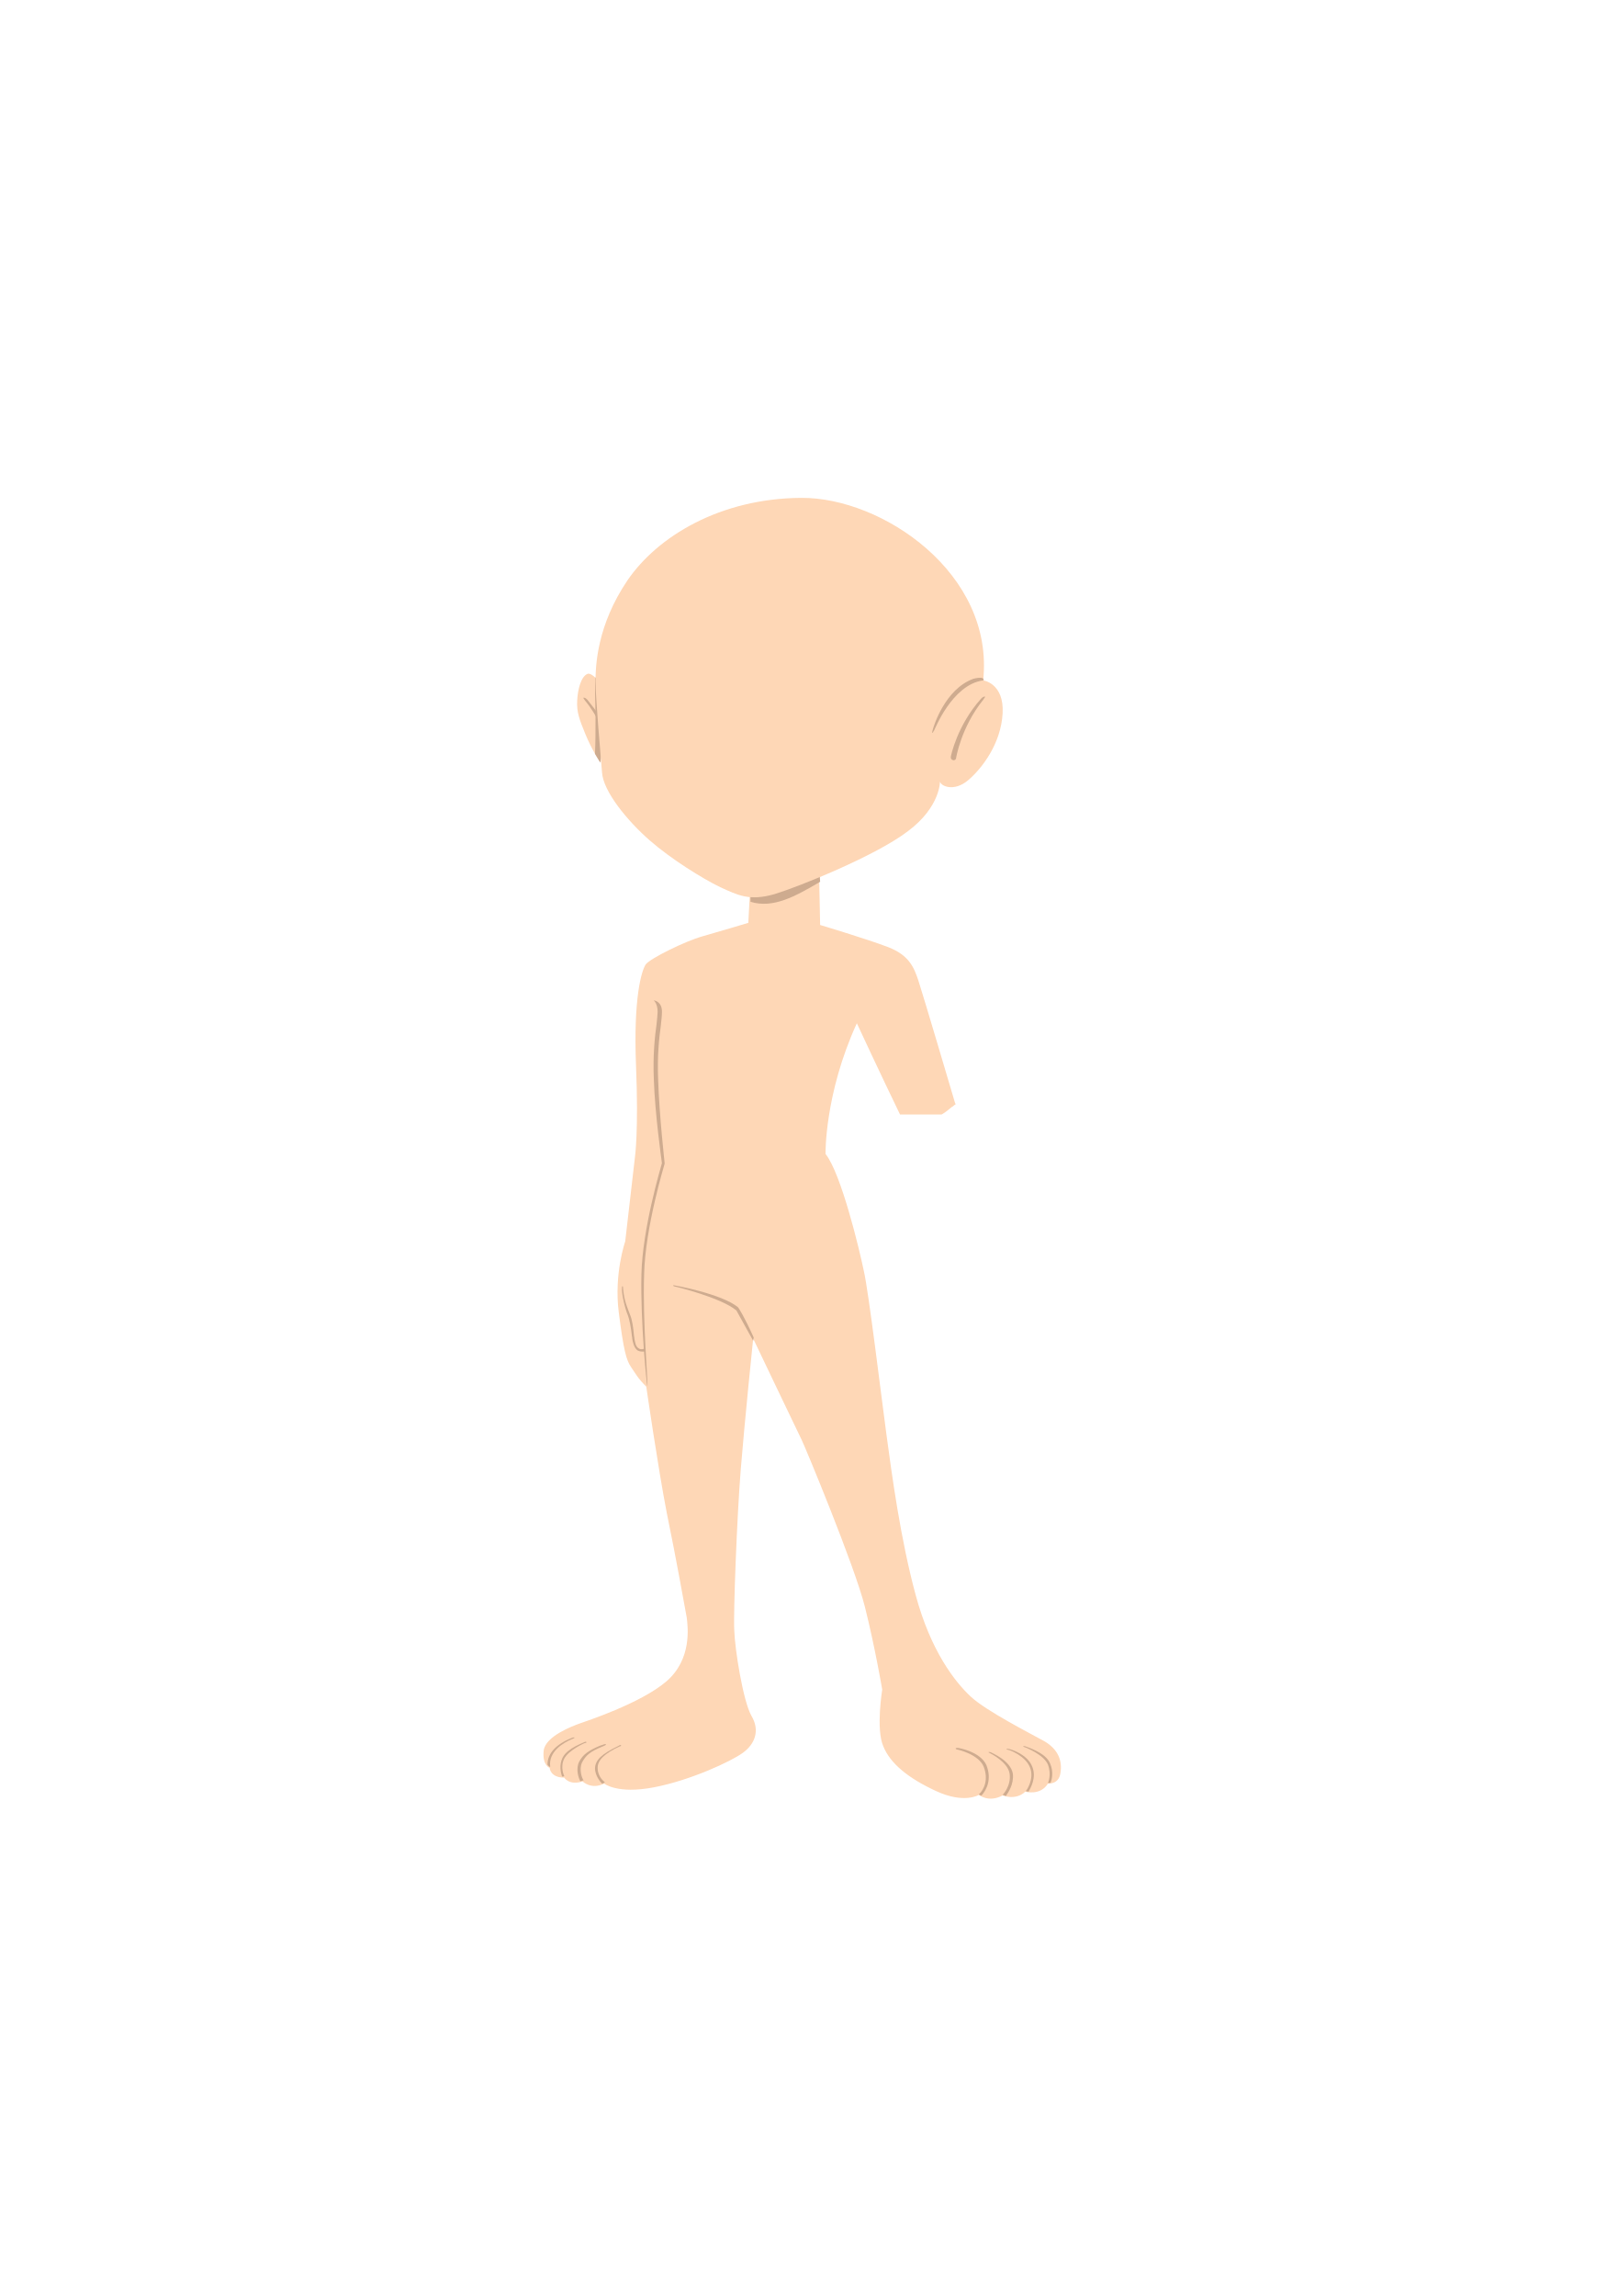
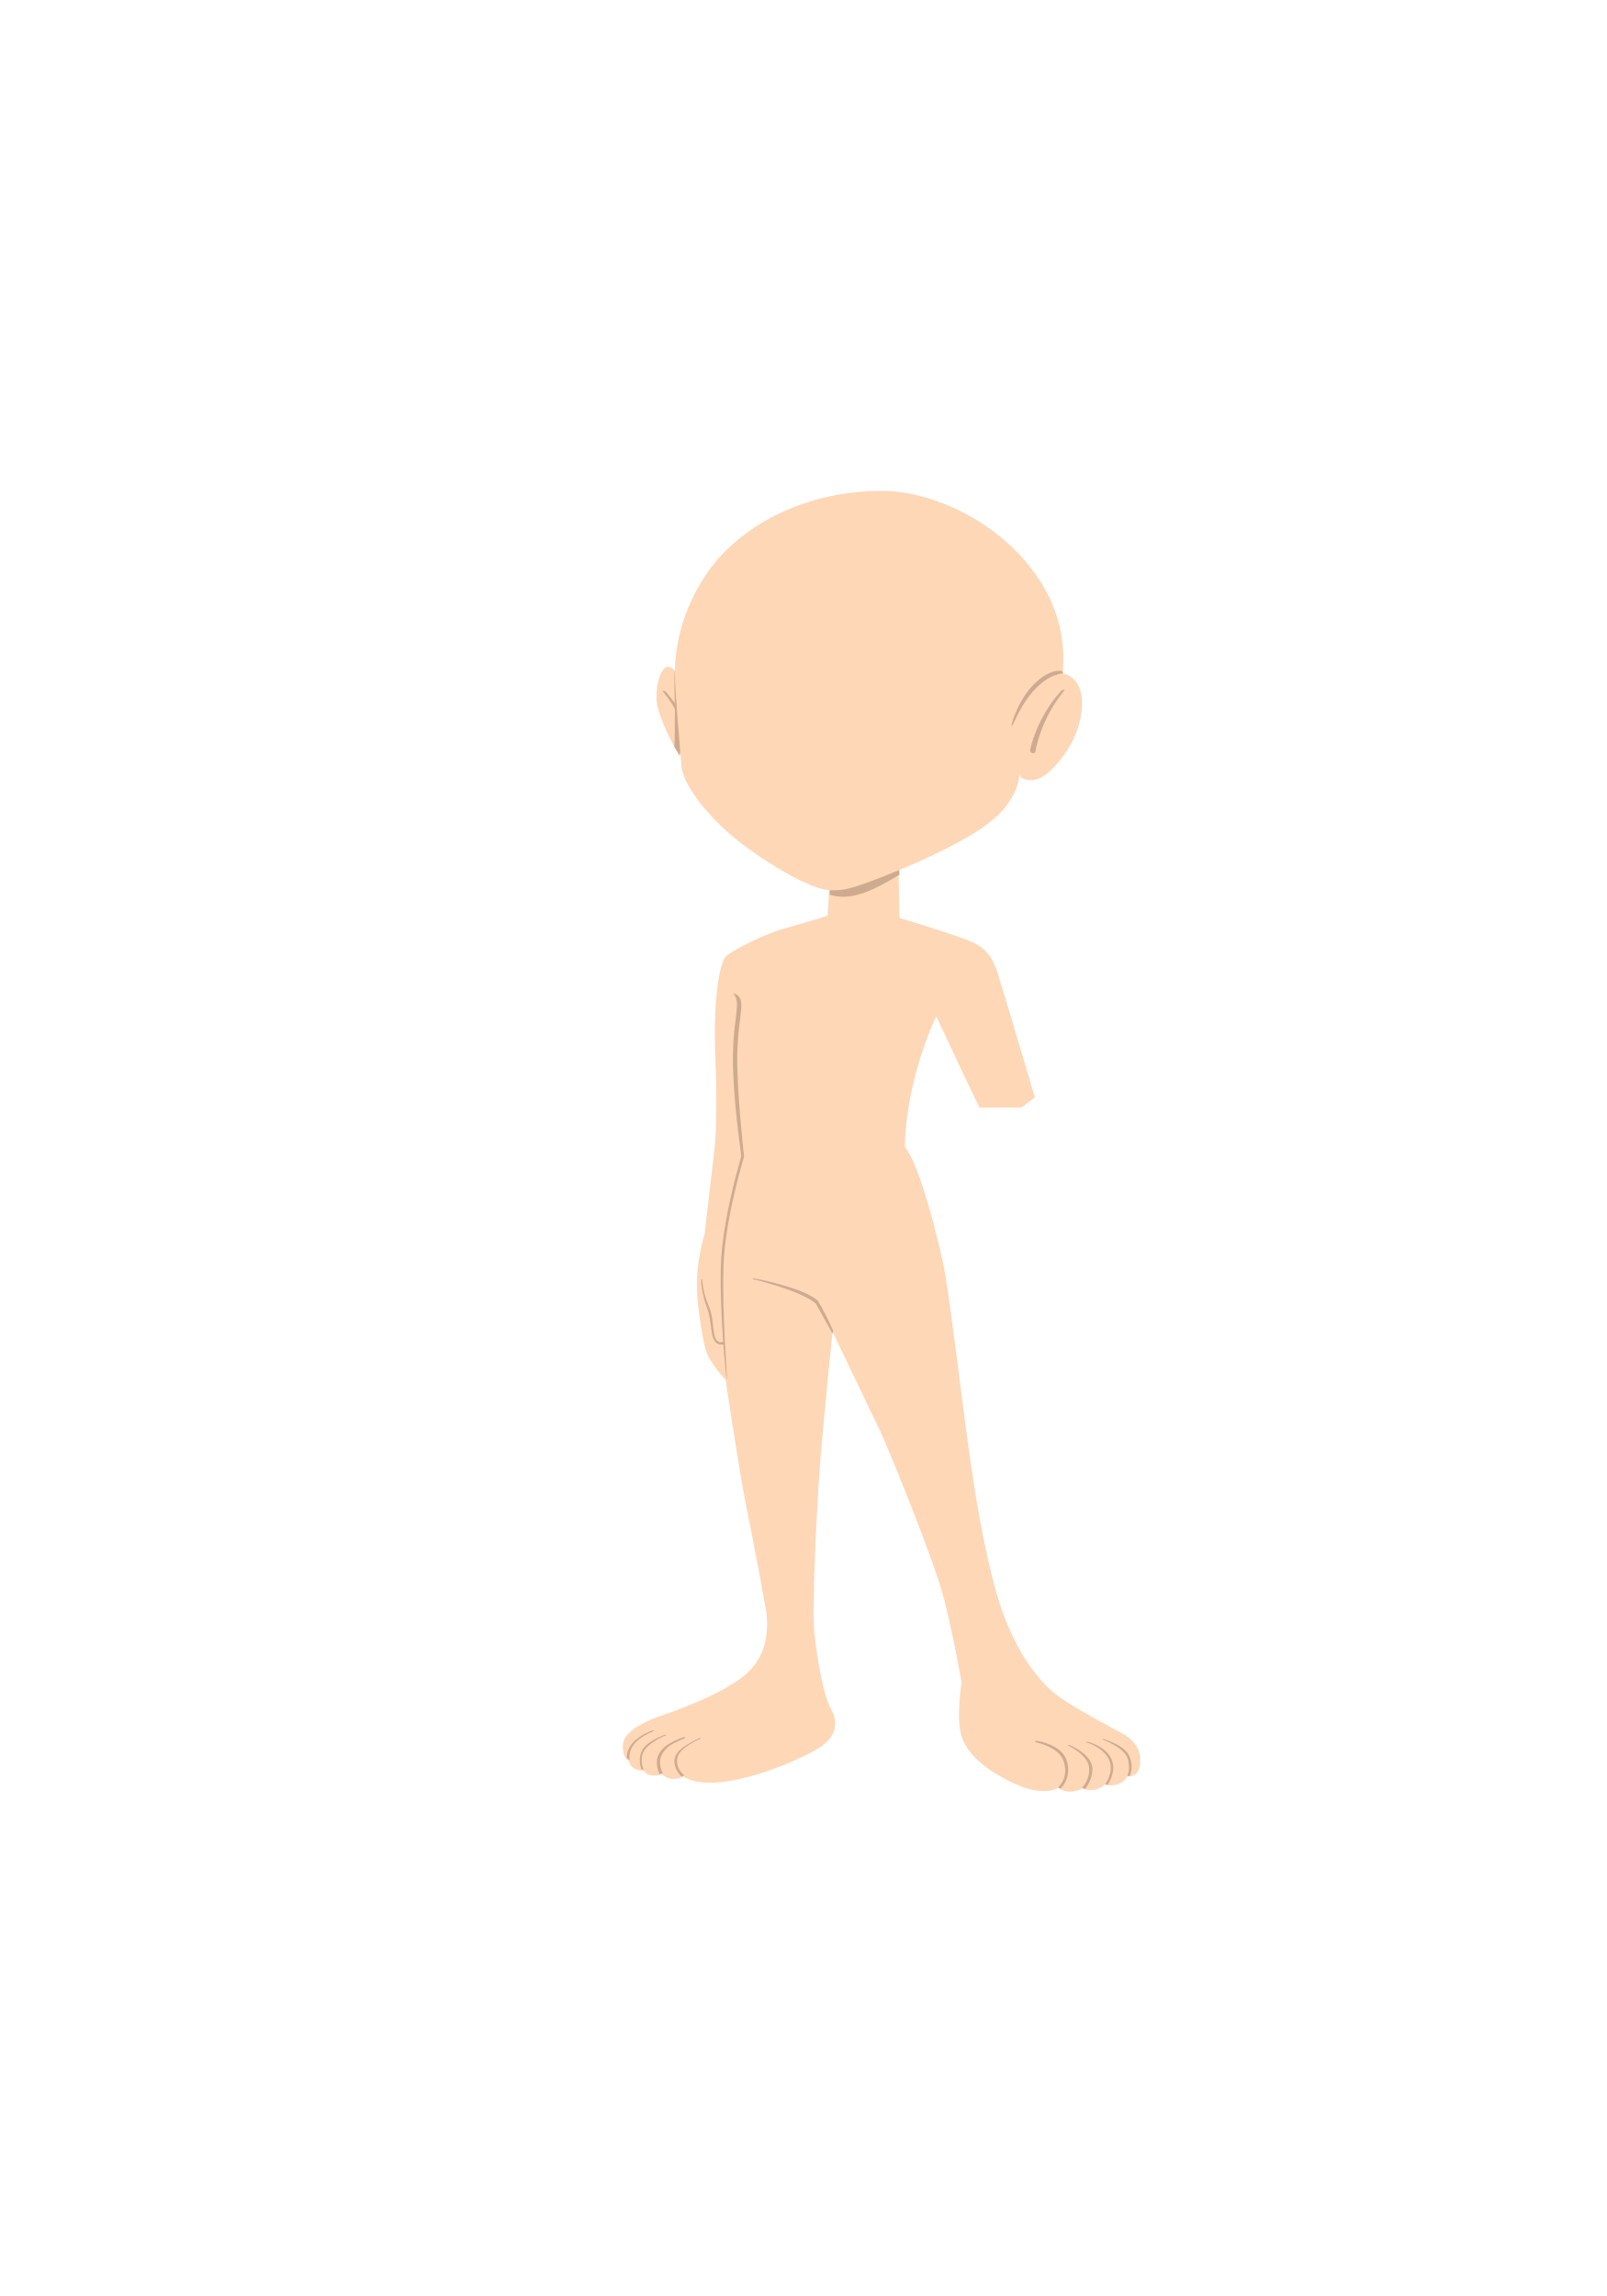
<svg xmlns="http://www.w3.org/2000/svg" version="1.1" id="Camada_1" x="0px" y="0px" viewBox="0 0 297.6 425.2" style="enable-background:new 0 0 297.6 425.2;" xml:space="preserve">
  <style type="text/css">
	.st0{fill:#FED7B6;}
	.st1{fill:#CEAB8F;}
	.st2{fill:#3A2A25;}
	.st3{fill:none;stroke:#323472;stroke-width:0.4;stroke-miterlimit:10;}
</style>
-   <path id="XMLID_168_" class="st0" d="M193.5,322.5c-2.5-1.4-10.8-5.6-13.7-8.3s-7.4-8.4-10.2-18.8c-2.8-10.3-4.4-22.2-5.4-29.6  s-3.3-26.5-4.2-30.4c-0.8-3.9-4.2-18.1-7.1-21.7c0,0-0.2-11.1,5.8-24.2c0,0,4.7,10.1,8,16.9h7.7c0.7-0.4,1.3-0.9,1.9-1.4  c0.1-0.1,0.2-0.1,0.3-0.2c-0.2,0.1-0.2,0.1-0.1,0.1c0.1-0.1,0.1-0.1,0.2-0.2c0.1-0.1,0.2-0.1,0.3-0.2c0-0.1-0.1-0.2-0.1-0.2  s-6-20.3-6.8-22.7s-1.7-4.7-5.6-6.2c-3.9-1.5-12.6-4.1-12.6-4.1l-0.2-9.8l-12.8,3.7l-0.3,5.7c0,0-5.3,1.6-8.5,2.5  c-3.2,0.9-9.7,4.1-10.5,5.2c-0.8,1.2-2.3,6.3-1.8,18.7c0.5,12.3-0.2,17-0.2,17l-1.8,15.6c0,0-2.1,6-1.2,13.1  c0.9,7.1,1.4,8.9,2.3,10.2s1.2,2,2.8,3.6c0,0,2.2,15.2,3.8,23.4c1.7,8.2,3.4,17.8,3.7,19.4c0.2,1.7,1,7.7-3.8,11.8  c-4.8,4.1-15,7.4-16.1,7.8c-1.1,0.4-6.3,2.3-6.6,5s1.1,3.2,1.1,3.2s0.1,1.8,2.7,1.8c0,0,0.9,1.5,3.4,0.7c0,0,1.6,1.6,4,0.4  c0,0,2.4,2,9.2,0.7c6.8-1.3,14.3-4.8,16.5-6.4c2.2-1.6,3.2-4.1,1.6-6.8c-1.6-2.8-3.1-12.5-3.2-15.8c-0.2-3.2,0.5-21.2,1.2-29.9  s2.3-24.2,2.3-24.2s8.4,17.6,9,18.8s9.8,23.3,11.7,30.9c1.9,7.6,3.2,15.3,3.2,15.3s-1.2,7.3,0.2,10.5c1.3,3.2,4.6,5.9,9.8,8.3  s7.9,0.7,7.9,0.7s1.8,1.5,4.4,0.1c0,0,2.4,1,4.2-0.7c0,0,2.8,0.8,4.2-1.5c0,0,2,0.2,2.3-1.9C196.8,326.1,196,324,193.5,322.5z" />
-   <path id="XMLID_167_" class="st0" d="M111.2,141.2c-0.3-0.4-1.7-2.6-2.8-5.3s-1.6-4-1.5-6.1s0.7-4.5,1.9-5s4.1,4,4.1,4L111.2,141.2z  " />
-   <path id="XMLID_166_" class="st1" d="M151.9,163.3l-0.1-1.7l-12.8,3.7L139,167C143.2,168.3,147.3,166,151.9,163.3z" />
-   <g id="XMLID_162_">
-     <path id="XMLID_165_" class="st1" d="M110.3,125.4c-0.2,1.5,0,4.9,0,7.6c0,2.2,0,4.4-0.1,6.6c0.5,0.8,0.8,1.4,1,1.6l1.7-12.5   C112.9,128.7,110.8,126,110.3,125.4z" />
-     <g id="XMLID_163_">
-       <path id="XMLID_164_" class="st1" d="M110.9,132.4c-0.6-0.9-1.3-1.8-2.1-2.8c-0.2-0.2-0.4-0.4-0.7-0.4c-0.2,0,0.2,0.4,0.3,0.6    c1.1,1.3,1.9,2.7,2.6,4C110.9,133.3,110.9,132.9,110.9,132.4z" />
-     </g>
-   </g>
-   <path id="XMLID_161_" class="st0" d="M111.5,143c-0.2-2.4-1.2-13.8-1.2-16.8s0.3-10.4,5.9-18.7c5.6-8.2,17.2-15.2,32.2-15.3  c15-0.1,35.8,14,33.7,33.8c0,0,3.9,0.5,3.6,6.1c-0.3,5.6-3.8,10.2-6.4,12.4s-5.1,1.1-5.2,0.2c0,0,0.1,4.7-5.9,9.2  c-6,4.6-20.2,10.3-24.8,11.7c-4.6,1.3-6.7,0.2-10-1.3c-3.3-1.6-9.1-5.2-13.1-8.7S111.7,146.6,111.5,143z" />
-   <g id="XMLID_159_">
-     <path id="XMLID_160_" class="st1" d="M176.6,140.8C176.6,140.8,176.6,140.8,176.6,140.8c-0.4-0.1-0.5-0.3-0.5-0.6   c0-0.2,1.2-5.9,5.6-10.8c0.2-0.2,0.4-0.4,0.7-0.4c0.2,0-0.2,0.4-0.3,0.6c-4.1,5.1-5,10.7-5,10.7   C177.1,140.6,176.9,140.8,176.6,140.8z" />
-   </g>
-   <g id="XMLID_157_">
-     <path id="XMLID_158_" class="st1" d="M172.7,135.7c-0.1,0,0-0.4,0.1-0.7c0.1-0.4,2.2-7.4,7.5-9.3c0.4-0.1,1.3-0.3,1.7-0.1   c0.3,0.2,0.2,0.4,0.1,0.4c-5.8,0.8-9,9.2-9.1,9.3C172.8,135.5,172.8,135.8,172.7,135.7z" />
-   </g>
-   <g id="XMLID_138_">
-     <g id="XMLID_148_">
-       <g id="XMLID_155_">
-         <path id="XMLID_156_" class="st1" d="M111.5,330.3c-0.4-0.4-1.2-1.4-1.3-2.7c0-1.7,1.3-2.8,4.4-4.3c0.1-0.1,0.4-0.2,0.4-0.1     c0.1,0.1,0,0.2-0.2,0.2c-2.8,1.3-4.2,2.6-4.1,4.1c0,1.5,1.2,2.5,1.3,2.5C112,330.2,111.6,330.3,111.5,330.3z" />
-       </g>
-       <g id="XMLID_153_">
-         <path id="XMLID_154_" class="st1" d="M107.5,329.9c-0.4-0.7-0.9-2.4-0.2-3.7c0.7-1.3,1.7-2,3.8-2.9c0.2-0.1,0.4-0.1,0.6-0.2     c0.4-0.2,1-0.1,0,0.3c-2.5,1-3.2,1.7-3.9,3c-0.6,1.3,0,3,0.3,3.3C108,329.7,107.6,329.8,107.5,329.9z" />
-       </g>
-       <g id="XMLID_151_">
-         <path id="XMLID_152_" class="st1" d="M104.1,329c-0.2-0.6-0.6-2.1,0.1-3.5c0.9-1.8,4-2.8,4.1-2.9c0.1-0.1,0.3,0,0.3,0     c0.1,0.1-0.1,0.2-0.3,0.2c0,0-3,1.3-3.8,2.9c-0.8,1.6,0,3.2,0,3.2C104.6,329,104.1,329,104.1,329z" />
-       </g>
-       <g id="XMLID_149_">
-         <path id="XMLID_150_" class="st1" d="M101.4,326.8c0-2.1,1.6-3.8,4.6-5c0.1,0,0.4-0.1,0.4,0c0,0.1-0.1,0.1-0.3,0.2     c-2,0.8-4.5,2.5-4.2,5.1l0,0.1C101.9,327.3,101.6,327.1,101.4,326.8z" />
+   <g>
+     <path id="XMLID_168_" class="st0" d="M208.2,321.2c-2.5-1.4-10.8-5.6-13.7-8.3s-7.4-8.4-10.2-18.8c-2.8-10.3-4.4-22.2-5.4-29.6   s-3.3-26.5-4.2-30.4c-0.8-3.9-4.2-18.1-7.1-21.7c0,0-0.2-11.1,5.8-24.2c0,0,4.7,10.1,8,16.9h7.7c0.7-0.4,1.3-0.9,1.9-1.4   c0.1-0.1,0.2-0.1,0.3-0.2c-0.2,0.1-0.2,0.1-0.1,0.1c0.1-0.1,0.1-0.1,0.2-0.2c0.1-0.1,0.2-0.1,0.3-0.2c0-0.1-0.1-0.2-0.1-0.2   s-6-20.3-6.8-22.7s-1.7-4.7-5.6-6.2c-3.9-1.5-12.6-4.1-12.6-4.1l-0.2-9.8l-12.8,3.7l-0.3,5.7c0,0-5.3,1.6-8.5,2.5   s-9.7,4.1-10.5,5.2c-0.8,1.2-2.3,6.3-1.8,18.7c0.5,12.3-0.2,17-0.2,17l-1.8,15.6c0,0-2.1,6-1.2,13.1s1.4,8.9,2.3,10.2   s1.2,2,2.8,3.6c0,0,2.2,15.2,3.8,23.4c1.7,8.2,3.4,17.8,3.7,19.4c0.2,1.7,1,7.7-3.8,11.8c-4.8,4.1-15,7.4-16.1,7.8s-6.3,2.3-6.6,5   s1.1,3.2,1.1,3.2s0.1,1.8,2.7,1.8c0,0,0.9,1.5,3.4,0.7c0,0,1.6,1.6,4,0.4c0,0,2.4,2,9.2,0.7s14.3-4.8,16.5-6.4s3.2-4.1,1.6-6.8   c-1.6-2.8-3.1-12.5-3.2-15.8c-0.2-3.2,0.5-21.2,1.2-29.9s2.3-24.2,2.3-24.2s8.4,17.6,9,18.8s9.8,23.3,11.7,30.9s3.2,15.3,3.2,15.3   s-1.2,7.3,0.2,10.5c1.3,3.2,4.6,5.9,9.8,8.3s7.9,0.7,7.9,0.7s1.8,1.5,4.4,0.1c0,0,2.4,1,4.2-0.7c0,0,2.8,0.8,4.2-1.5   c0,0,2,0.2,2.3-1.9C211.5,324.8,210.7,322.7,208.2,321.2z" />
+     <path id="XMLID_167_" class="st0" d="M125.9,139.9c-0.3-0.4-1.7-2.6-2.8-5.3s-1.6-4-1.5-6.1s0.7-4.5,1.9-5s4.1,4,4.1,4L125.9,139.9   z" />
+     <path id="XMLID_166_" class="st1" d="M166.6,162l-0.1-1.7l-12.8,3.7l0,1.7C157.9,167,162,164.7,166.6,162z" />
+     <g id="XMLID_162_">
+       <path id="XMLID_165_" class="st1" d="M125,124.1c-0.2,1.5,0,4.9,0,7.6c0,2.2,0,4.4-0.1,6.6c0.5,0.8,0.8,1.4,1,1.6l1.7-12.5    C127.6,127.4,125.5,124.7,125,124.1z" />
+       <g id="XMLID_163_">
+         <path id="XMLID_164_" class="st1" d="M125.6,131.1c-0.6-0.9-1.3-1.8-2.1-2.8c-0.2-0.2-0.4-0.4-0.7-0.4c-0.2,0,0.2,0.4,0.3,0.6     c1.1,1.3,1.9,2.7,2.6,4C125.6,132,125.6,131.6,125.6,131.1z" />
      </g>
    </g>
-     <g id="XMLID_139_">
-       <g id="XMLID_146_">
-         <path id="XMLID_147_" class="st1" d="M181.3,332.3c1-0.9,1.8-2.8,0.9-5.1c-0.9-2.3-4.8-3.2-4.9-3.2c-0.1,0-0.3-0.1-0.3-0.2     c0-0.1,0.2-0.1,0.4-0.1c0.2,0,4.2,0.7,5.3,3.2c1,2.5,0.1,4.5-0.9,5.6C181.6,332.5,181.4,332.4,181.3,332.3z" />
+     <path id="XMLID_161_" class="st0" d="M126.2,141.7c-0.2-2.4-1.2-13.8-1.2-16.8s0.3-10.4,5.9-18.7c5.6-8.2,17.2-15.2,32.2-15.3   c15-0.1,35.8,14,33.7,33.8c0,0,3.9,0.5,3.6,6.1c-0.3,5.6-3.8,10.2-6.4,12.4s-5.1,1.1-5.2,0.2c0,0,0.1,4.7-5.9,9.2   c-6,4.6-20.2,10.3-24.8,11.7c-4.6,1.3-6.7,0.2-10-1.3c-3.3-1.6-9.1-5.2-13.1-8.7S126.4,145.3,126.2,141.7z" />
+     <g id="XMLID_159_">
+       <path id="XMLID_160_" class="st1" d="M191.3,139.5L191.3,139.5c-0.4-0.1-0.5-0.3-0.5-0.6c0-0.2,1.2-5.9,5.6-10.8    c0.2-0.2,0.4-0.4,0.7-0.4c0.2,0-0.2,0.4-0.3,0.6c-4.1,5.1-5,10.7-5,10.7C191.8,139.3,191.6,139.5,191.3,139.5z" />
+     </g>
+     <g id="XMLID_157_">
+       <path id="XMLID_158_" class="st1" d="M187.4,134.4c-0.1,0,0-0.4,0.1-0.7c0.1-0.4,2.2-7.4,7.5-9.3c0.4-0.1,1.3-0.3,1.7-0.1    c0.3,0.2,0.2,0.4,0.1,0.4c-5.8,0.8-9,9.2-9.1,9.3C187.5,134.2,187.5,134.5,187.4,134.4z" />
+     </g>
+     <g id="XMLID_138_">
+       <g id="XMLID_148_">
+         <g id="XMLID_155_">
+           <path id="XMLID_156_" class="st1" d="M126.2,329c-0.4-0.4-1.2-1.4-1.3-2.7c0-1.7,1.3-2.8,4.4-4.3c0.1-0.1,0.4-0.2,0.4-0.1      c0.1,0.1,0,0.2-0.2,0.2c-2.8,1.3-4.2,2.6-4.1,4.1c0,1.5,1.2,2.5,1.3,2.5C126.7,328.9,126.3,329,126.2,329z" />
+         </g>
+         <g id="XMLID_153_">
+           <path id="XMLID_154_" class="st1" d="M122.2,328.6c-0.4-0.7-0.9-2.4-0.2-3.7c0.7-1.3,1.7-2,3.8-2.9c0.2-0.1,0.4-0.1,0.6-0.2      c0.4-0.2,1-0.1,0,0.3c-2.5,1-3.2,1.7-3.9,3c-0.6,1.3,0,3,0.3,3.3C122.7,328.4,122.3,328.5,122.2,328.6z" />
+         </g>
+         <g id="XMLID_151_">
+           <path id="XMLID_152_" class="st1" d="M118.8,327.7c-0.2-0.6-0.6-2.1,0.1-3.5c0.9-1.8,4-2.8,4.1-2.9s0.3,0,0.3,0      c0.1,0.1-0.1,0.2-0.3,0.2c0,0-3,1.3-3.8,2.9s0,3.2,0,3.2C119.3,327.7,118.8,327.7,118.8,327.7z" />
+         </g>
+         <g id="XMLID_149_">
+           <path id="XMLID_150_" class="st1" d="M116.1,325.5c0-2.1,1.6-3.8,4.6-5c0.1,0,0.4-0.1,0.4,0s-0.1,0.1-0.3,0.2      c-2,0.8-4.5,2.5-4.2,5.1v0.1C116.6,326,116.3,325.8,116.1,325.5z" />
+         </g>
      </g>
-       <g id="XMLID_144_">
-         <path id="XMLID_145_" class="st1" d="M185.7,332.4c0.1-0.1,1.6-1.7,1.3-3.9c-0.3-2.2-3.6-3.8-3.6-3.8c-0.1-0.1-0.3-0.1-0.3-0.2     c0-0.1,0.3,0,0.4,0c0.1,0.1,3.7,1.5,4.1,4c0.2,2-0.9,3.5-1.3,4.1C186.1,332.5,185.8,332.4,185.7,332.4z" />
-       </g>
-       <g id="XMLID_142_">
-         <path id="XMLID_143_" class="st1" d="M190,331.7c0.1-0.1,1.6-2.2,0.8-4.3c-0.8-2.2-3.8-3.3-3.9-3.3c-0.1,0-0.4-0.1-0.5-0.2     c-0.1-0.1,0.4,0,0.5,0c0.1,0,3.4,0.9,4.3,3.3c0.8,2-0.3,3.9-0.7,4.6C190.4,331.8,190.1,331.7,190,331.7z" />
-       </g>
-       <g id="XMLID_140_">
-         <path id="XMLID_141_" class="st1" d="M194.1,330.2c0,0,0.7-1.5,0-3.4c-0.8-1.9-4.2-3.2-4.2-3.2c-0.1,0-0.3-0.1-0.4-0.2     c0-0.1,0.3,0,0.4,0c0.1,0.1,3.8,1.1,4.6,3.2c0.7,1.6,0.3,3,0.1,3.5C194.5,330.2,194.2,330.2,194.1,330.2z" />
+       <g id="XMLID_139_">
+         <g id="XMLID_146_">
+           <path id="XMLID_147_" class="st1" d="M196,331c1-0.9,1.8-2.8,0.9-5.1c-0.9-2.3-4.8-3.2-4.9-3.2c-0.1,0-0.3-0.1-0.3-0.2      s0.2-0.1,0.4-0.1s4.2,0.7,5.3,3.2c1,2.5,0.1,4.5-0.9,5.6C196.3,331.2,196.1,331.1,196,331z" />
+         </g>
+         <g id="XMLID_144_">
+           <path id="XMLID_145_" class="st1" d="M200.4,331.1c0.1-0.1,1.6-1.7,1.3-3.9c-0.3-2.2-3.6-3.8-3.6-3.8c-0.1-0.1-0.3-0.1-0.3-0.2      s0.3,0,0.4,0c0.1,0.1,3.7,1.5,4.1,4c0.2,2-0.9,3.5-1.3,4.1C200.8,331.2,200.5,331.1,200.4,331.1z" />
+         </g>
+         <g id="XMLID_142_">
+           <path id="XMLID_143_" class="st1" d="M204.7,330.4c0.1-0.1,1.6-2.2,0.8-4.3c-0.8-2.2-3.8-3.3-3.9-3.3c-0.1,0-0.4-0.1-0.5-0.2      s0.4,0,0.5,0s3.4,0.9,4.3,3.3c0.8,2-0.3,3.9-0.7,4.6C205.1,330.5,204.8,330.4,204.7,330.4z" />
+         </g>
+         <g id="XMLID_140_">
+           <path id="XMLID_141_" class="st1" d="M208.8,328.9c0,0,0.7-1.5,0-3.4c-0.8-1.9-4.2-3.2-4.2-3.2c-0.1,0-0.3-0.1-0.4-0.2      c0-0.1,0.3,0,0.4,0c0.1,0.1,3.8,1.1,4.6,3.2c0.7,1.6,0.3,3,0.1,3.5C209.2,328.9,208.9,328.9,208.8,328.9z" />
+         </g>
      </g>
    </g>
+     <g id="XMLID_131_">
+       <g id="XMLID_136_">
+         <path id="XMLID_137_" class="st1" d="M134.6,255.4c-0.1,0-1.3-11.8-1.1-20.7c0.2-8.6,3.6-19.8,3.8-20.6     c-0.1-0.7-1.3-9.2-1.5-15.5c-0.2-4.6,0.2-8,0.5-10.2c0.1-1,0.2-1.8,0.2-2.3c0-1.6-0.7-2.1-0.7-2.1c-0.1-0.1,1.6,0.1,1.5,2.2     c0,0.6-0.1,1.4-0.2,2.4c-0.3,2.2-0.7,5.6-0.5,10.1c0.2,6.5,1.2,15.3,1.2,15.4v0.1l0,0c0,0.1-3.6,11.7-3.8,20.5     C133.7,243.6,134.8,255.4,134.6,255.4L134.6,255.4z" />
+       </g>
+       <g id="XMLID_134_">
+         <path id="XMLID_135_" class="st1" d="M151.1,241.4c-2.8-2.4-11.5-4.5-11.6-4.5c-0.1,0-0.1-0.2-0.1-0.2c0.1,0,9,1.6,12,4.1     c0.1,0.1,1.2,1.8,2.9,5.6l-0.1,0.6L151.1,241.4z" />
+       </g>
+       <g id="XMLID_132_">
+         <path id="XMLID_133_" class="st1" d="M133.6,249c-0.3,0-0.6-0.1-0.8-0.2c-0.7-0.5-0.9-1.6-1-2.2v-0.1c0-0.2-0.1-0.4-0.1-0.7     c-0.1-1-0.4-2.7-0.7-3.5c-0.5-1.1-1.2-4-1.1-5.1c0-0.1,0-0.3,0.1-0.3s0.1,0.2,0.1,0.4c0.2,2.4,0.9,3.8,1.3,4.9     c0.4,0.9,0.6,2.5,0.7,3.6c0,0.3,0.1,0.5,0.1,0.7v0.1c0.1,0.5,0.2,1.5,0.8,1.8c0.2,0.2,0.6,0.2,0.9,0.1c0.1,0,0.3,0.1,0.3,0.2     c0,0.1-0.1,0.3-0.2,0.3S133.7,249,133.6,249z" />
+       </g>
+     </g>
+     <path id="XMLID_1042_" class="st2" d="M172.1,210.4" />
+     <path id="XMLID_1051_" class="st3" d="M184.5,264.3" />
  </g>
-   <g id="XMLID_131_">
-     <g id="XMLID_136_">
-       <path id="XMLID_137_" class="st1" d="M119.9,256.7c-0.1,0-1.3-11.8-1.1-20.7c0.2-8.6,3.6-19.8,3.8-20.6c-0.1-0.7-1.3-9.2-1.5-15.5    c-0.2-4.6,0.2-8,0.5-10.2c0.1-1,0.2-1.8,0.2-2.3c0-1.6-0.7-2.1-0.7-2.1c-0.1-0.1,1.6,0.1,1.5,2.2c0,0.6-0.1,1.4-0.2,2.4    c-0.3,2.2-0.7,5.6-0.5,10.1c0.2,6.5,1.2,15.3,1.2,15.4l0,0.1l0,0c0,0.1-3.6,11.7-3.8,20.5C119,244.9,120.1,256.7,119.9,256.7    C119.9,256.7,119.9,256.7,119.9,256.7z" />
-     </g>
-     <g id="XMLID_134_">
-       <path id="XMLID_135_" class="st1" d="M136.4,242.7c-2.8-2.4-11.5-4.5-11.6-4.5c-0.1,0-0.1-0.2-0.1-0.2c0.1,0,9,1.6,12,4.1    c0.1,0.1,1.2,1.8,2.9,5.6c0,0-0.1,0.6-0.1,0.6S136.4,242.7,136.4,242.7z" />
-     </g>
-     <g id="XMLID_132_">
-       <path id="XMLID_133_" class="st1" d="M118.9,250.3c-0.3,0-0.6-0.1-0.8-0.2c-0.7-0.5-0.9-1.6-1-2.2l0-0.1c0-0.2-0.1-0.4-0.1-0.7    c-0.1-1-0.4-2.7-0.7-3.5c-0.5-1.1-1.2-4-1.1-5.1c0-0.1,0-0.3,0.1-0.3c0.1,0,0.1,0.2,0.1,0.4c0.2,2.4,0.9,3.8,1.3,4.9    c0.4,0.9,0.6,2.5,0.7,3.6c0,0.3,0.1,0.5,0.1,0.7l0,0.1c0.1,0.5,0.2,1.5,0.8,1.8c0.2,0.2,0.6,0.2,0.9,0.1c0.1,0,0.3,0.1,0.3,0.2    c0,0.1-0.1,0.3-0.2,0.3C119.2,250.3,119,250.3,118.9,250.3z" />
-     </g>
-   </g>
-   <path id="XMLID_1042_" class="st2" d="M157.4,211.7" />
-   <path id="XMLID_1051_" class="st3" d="M169.8,265.6" />
</svg>
